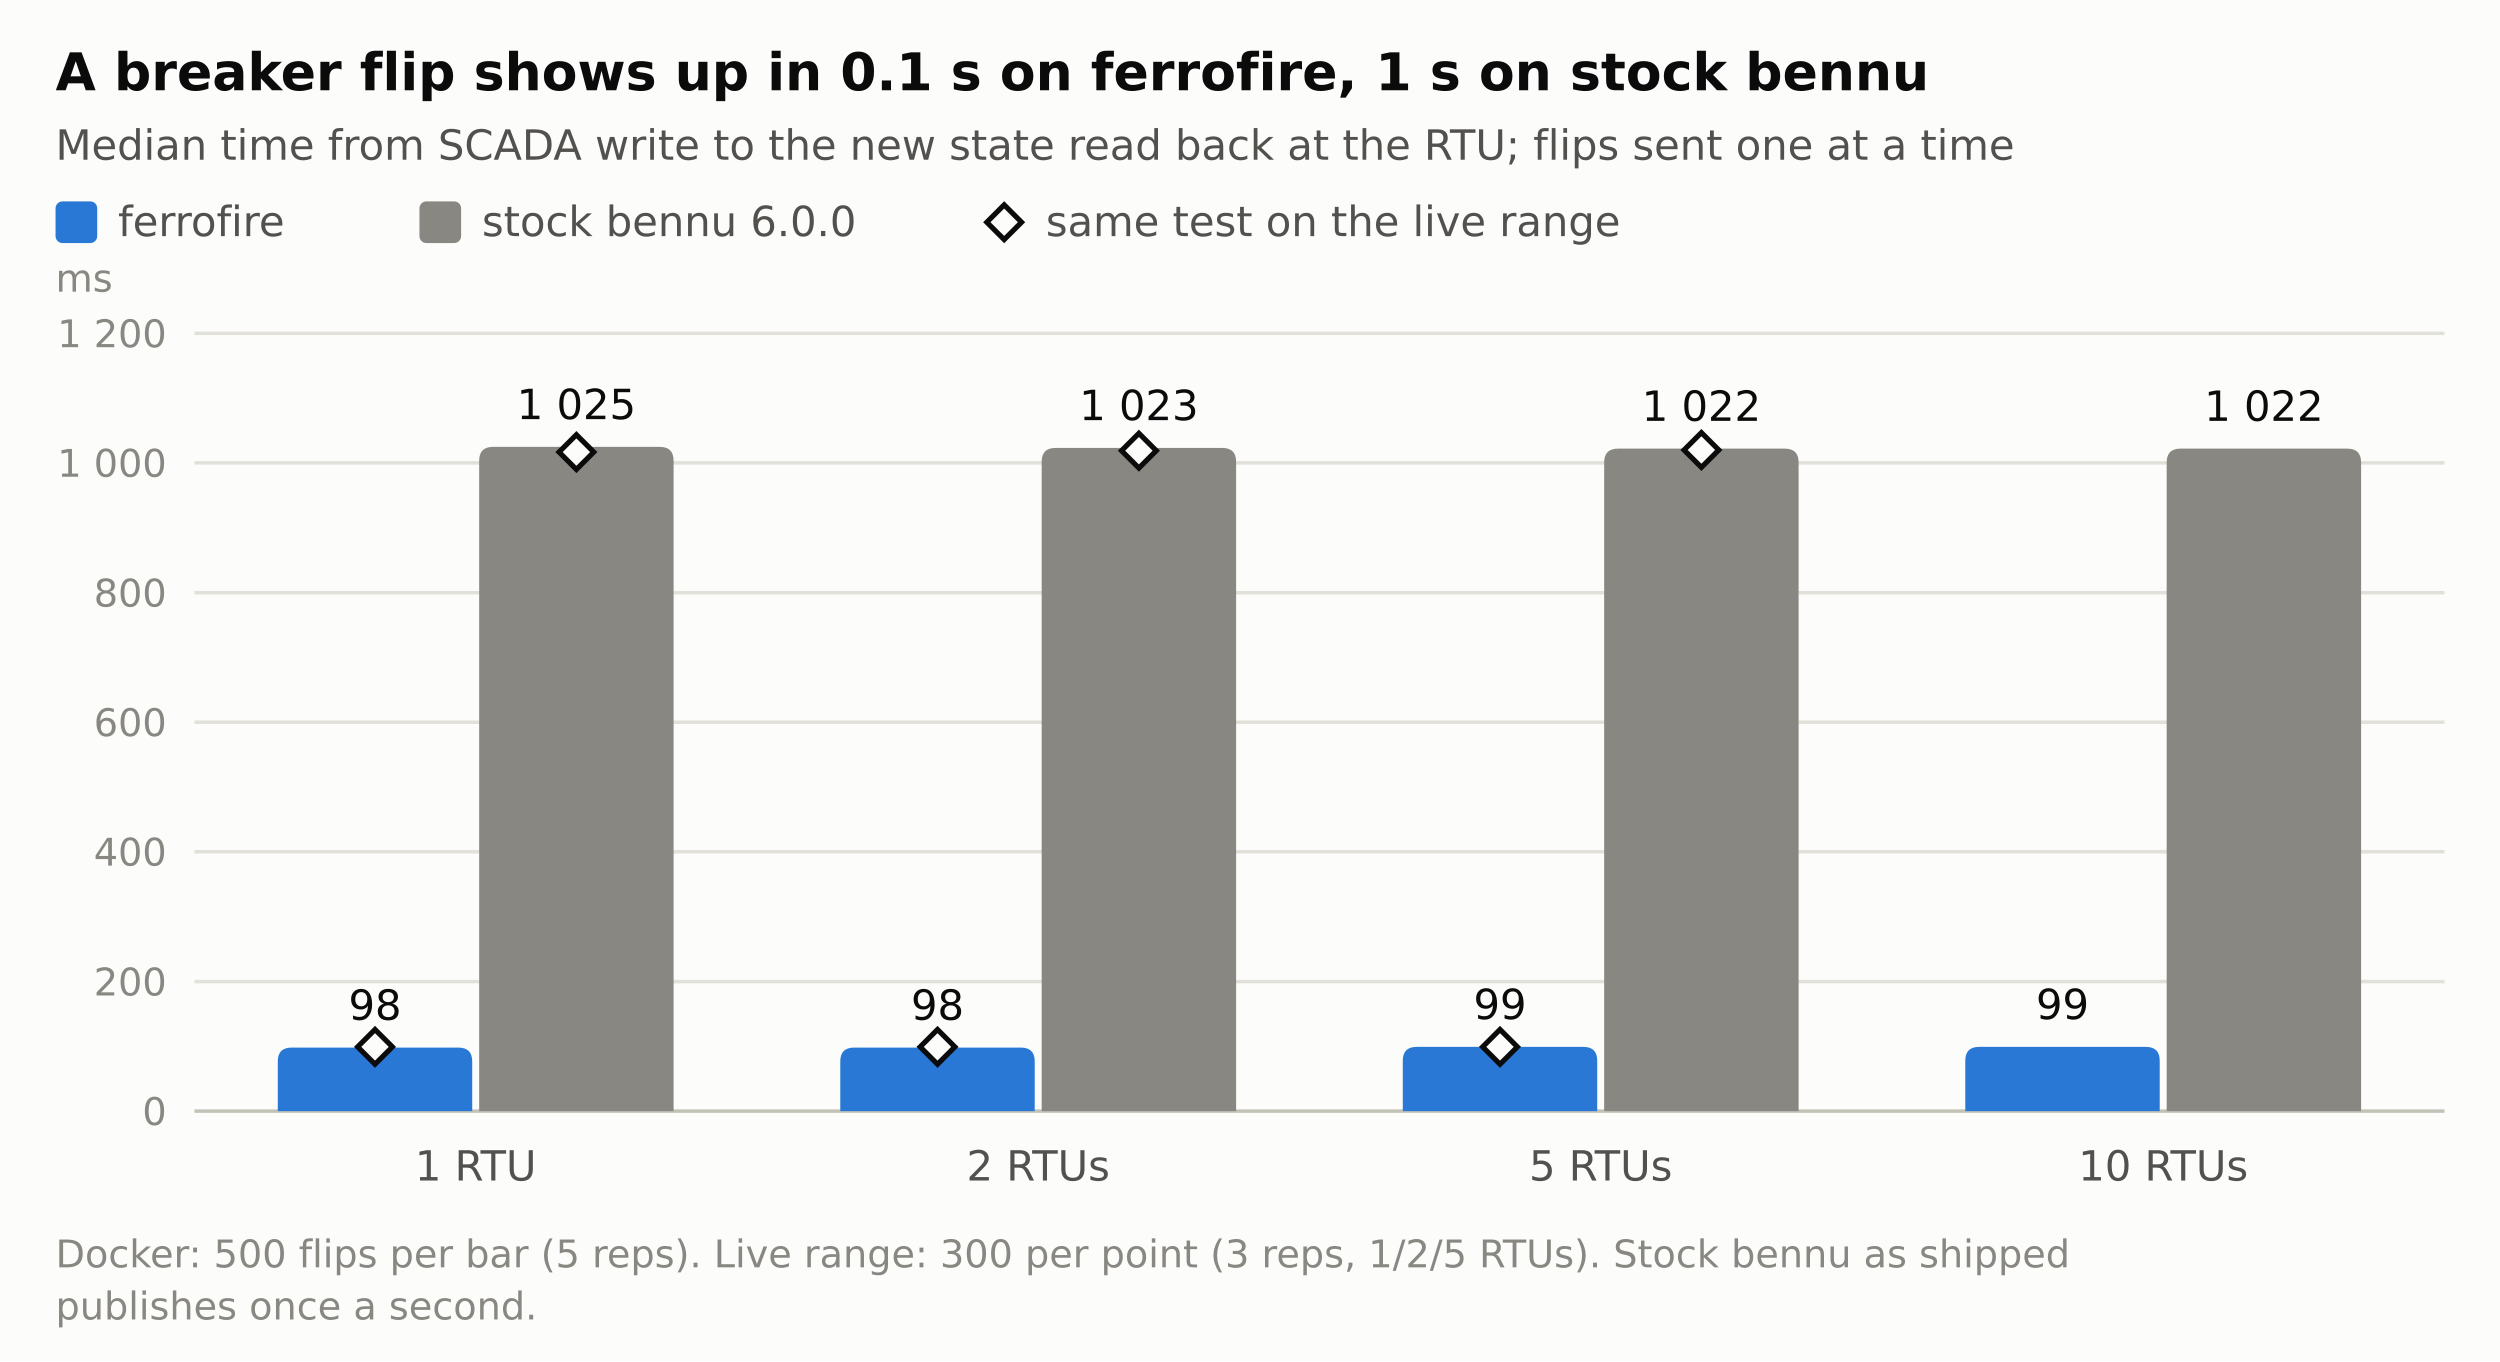
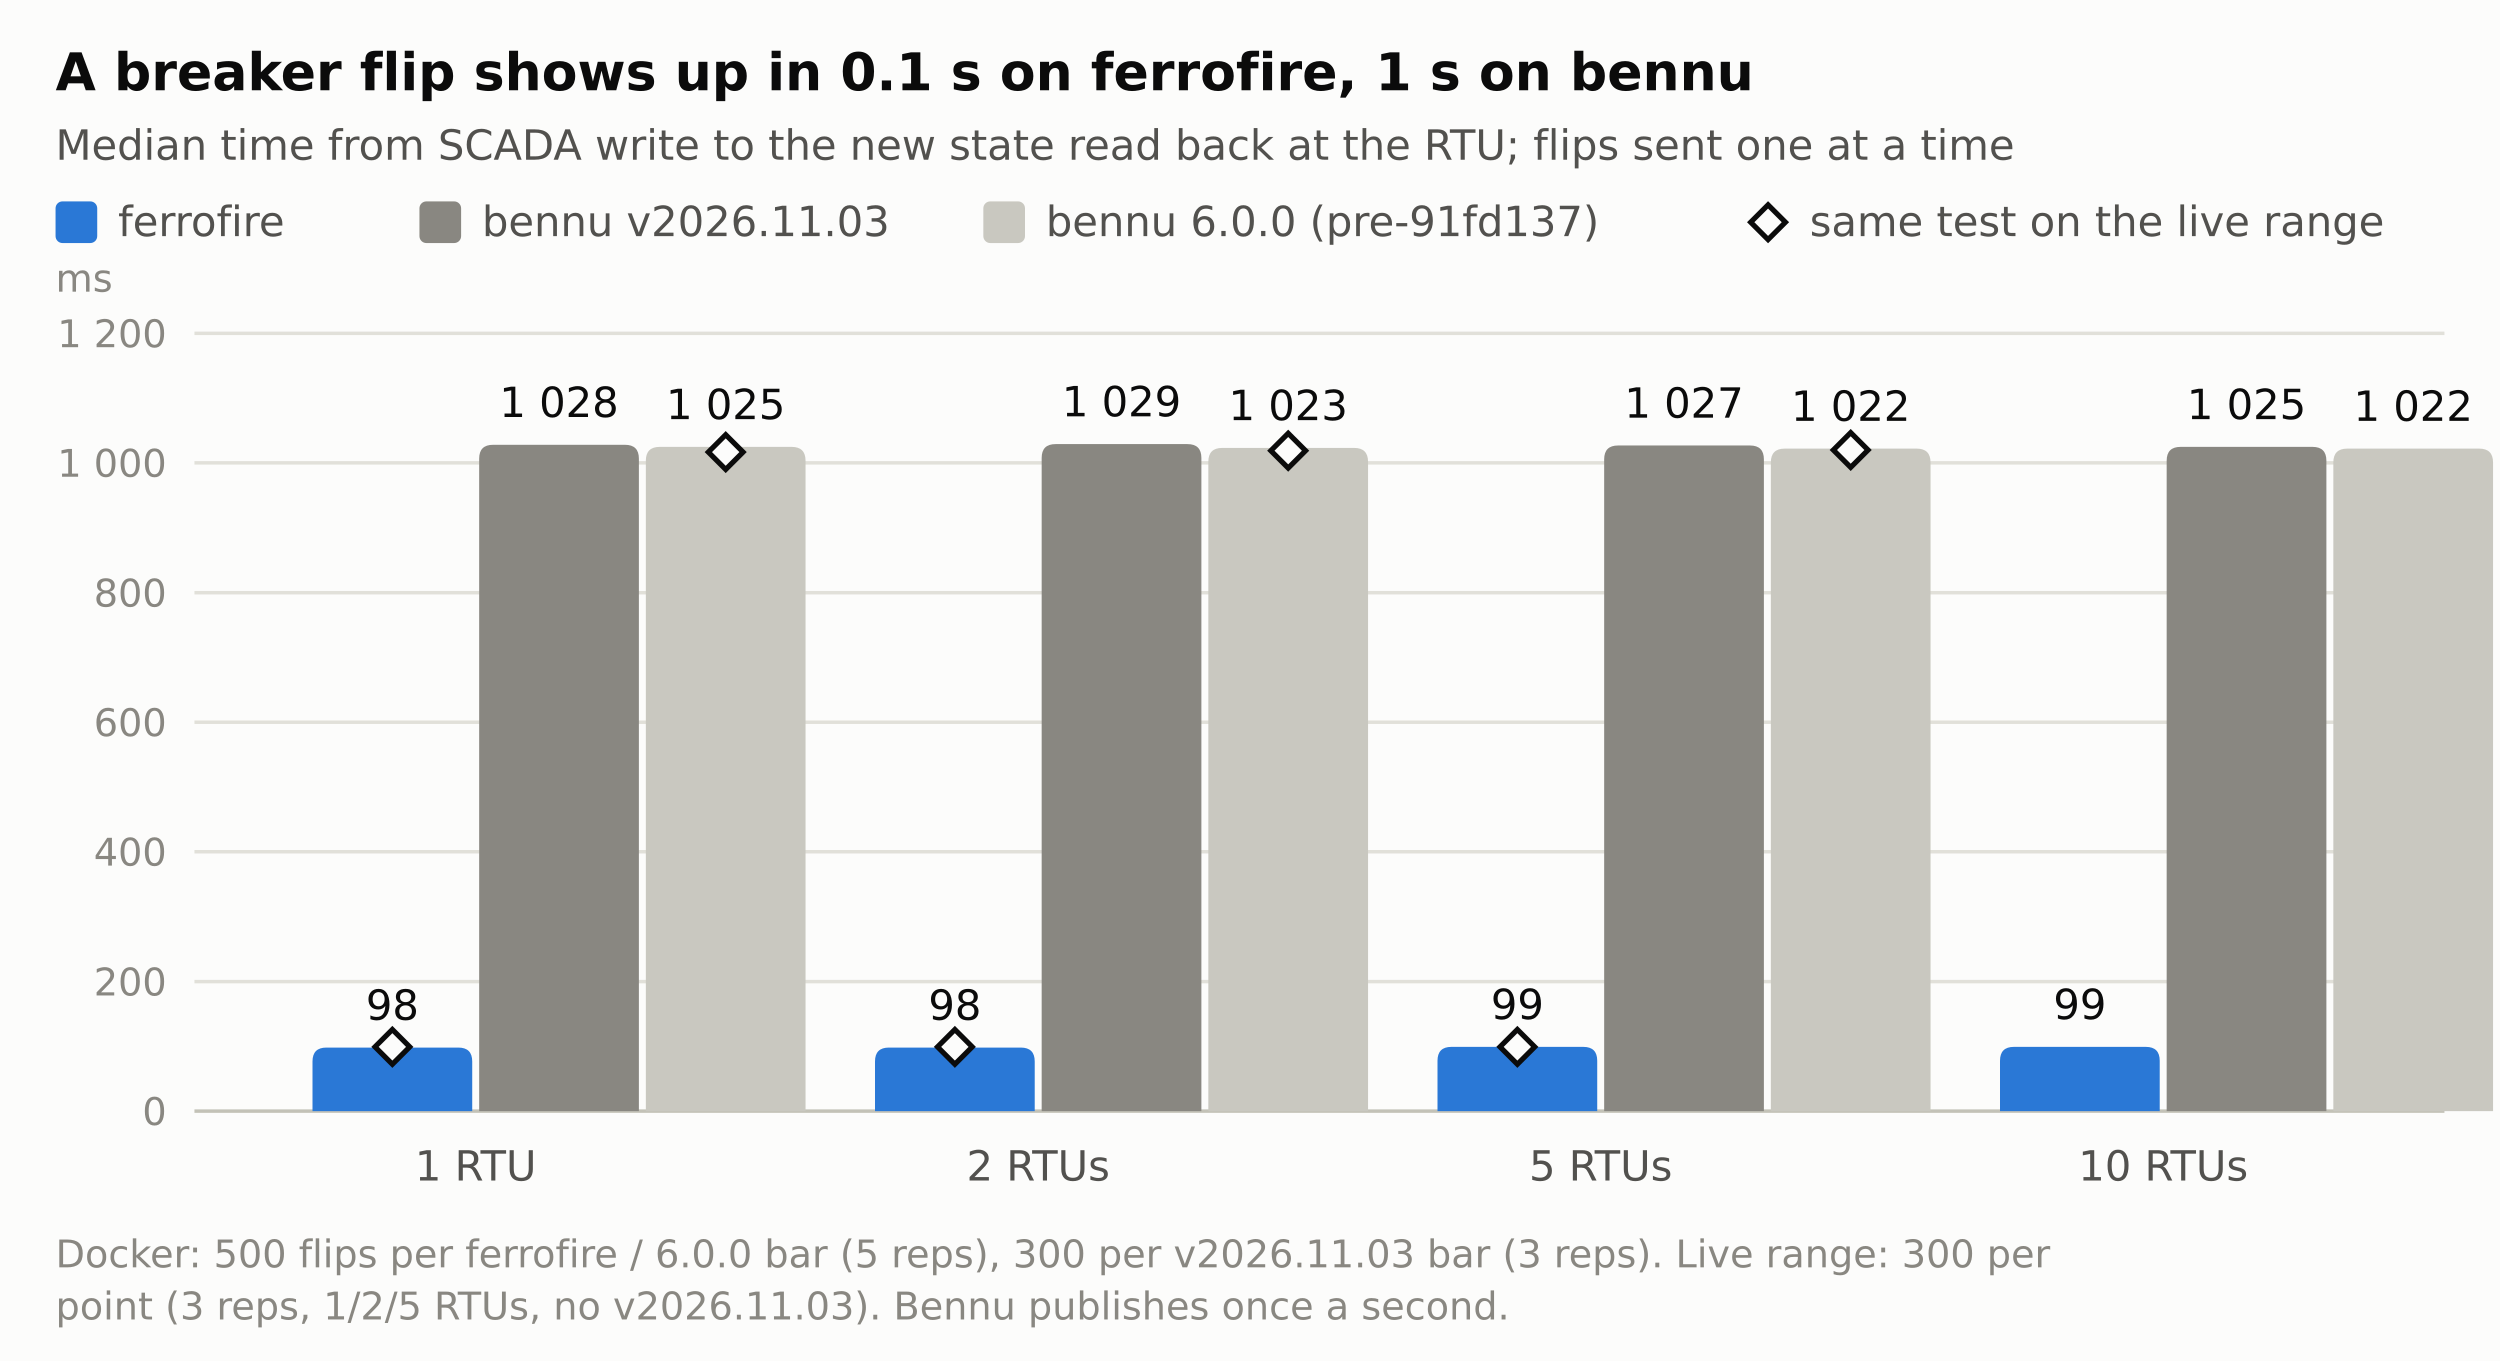
- <svg xmlns="http://www.w3.org/2000/svg" viewBox="0 0 720 392" width="720" height="392" role="img" aria-label="A breaker flip shows up in 0.1 s on ferrofire, 1 s on stock bennu">
+ <svg xmlns="http://www.w3.org/2000/svg" viewBox="0 0 720 392" width="720" height="392" role="img" aria-label="A breaker flip shows up in 0.1 s on ferrofire, 1 s on bennu">
  <style>text{font-family:'DejaVu Sans',Verdana,sans-serif}
.bg{fill:#fcfcfb}.t{fill:#0b0b0b;font-weight:bold;font-size:15px}.s{fill:#52514e;font-size:12px}
.v{fill:#0b0b0b;font-size:12px}.m{fill:#898781;font-size:11px}
- .g{stroke:#e1e0d9;stroke-width:1}.a{stroke:#c3c2b7;stroke-width:1}.ff{fill:#2a78d6}.st{fill:#898781}
+ .g{stroke:#e1e0d9;stroke-width:1}.a{stroke:#c3c2b7;stroke-width:1}.ff{fill:#2a78d6}.st{fill:#898781}.old{fill:#c9c8c0}
.rg{fill:#fcfcfb;stroke:#0b0b0b;stroke-width:1.5}.ln{stroke:#c3c2b7;stroke-width:2}.ring{stroke:#fcfcfb;stroke-width:2}</style>
  <rect width="720" height="392" class="bg" />
-   <text x="16.0" y="26.0" class="t" text-anchor="start">A breaker flip shows up in 0.1 s on ferrofire, 1 s on stock bennu</text>
+   <text x="16.0" y="26.0" class="t" text-anchor="start">A breaker flip shows up in 0.1 s on ferrofire, 1 s on bennu</text>
  <text x="16.0" y="46.0" class="s" text-anchor="start">Median time from SCADA write to the new state read back at the RTU; flips sent one at a time</text>
  <rect x="16" y="58" width="12" height="12" rx="2" class="ff" />
  <text x="34.0" y="68.0" class="s" text-anchor="start">ferrofire</text>
  <rect x="120.8" y="58" width="12" height="12" rx="2" class="st" />
-   <text x="138.8" y="68.0" class="s" text-anchor="start">stock bennu 6.0.0</text>
-   <path d="M289.2 59.0l5 5l-5 5l-5 -5z" class="rg" />
-   <text x="301.2" y="68.0" class="s" text-anchor="start">same test on the live range</text>
+   <text x="138.8" y="68.0" class="s" text-anchor="start">bennu v2026.11.03</text>
+   <rect x="283.2" y="58" width="12" height="12" rx="2" class="old" />
+   <text x="301.2" y="68.0" class="s" text-anchor="start">bennu 6.0.0 (pre-91fd137)</text>
+   <path d="M509.2 59.0l5 5l-5 5l-5 -5z" class="rg" />
+   <text x="521.2" y="68.0" class="s" text-anchor="start">same test on the live range</text>
  <line x1="56" x2="704" y1="320.0" y2="320.0" class="a" />
  <text x="48.0" y="324.0" class="m" text-anchor="end">0</text>
  <line x1="56" x2="704" y1="282.7" y2="282.7" class="g" />
  <text x="48.0" y="286.7" class="m" text-anchor="end">200</text>
  <line x1="56" x2="704" y1="245.3" y2="245.3" class="g" />
  <text x="48.0" y="249.3" class="m" text-anchor="end">400</text>
  <line x1="56" x2="704" y1="208.0" y2="208.0" class="g" />
  <text x="48.0" y="212.0" class="m" text-anchor="end">600</text>
  <line x1="56" x2="704" y1="170.7" y2="170.7" class="g" />
  <text x="48.0" y="174.7" class="m" text-anchor="end">800</text>
  <line x1="56" x2="704" y1="133.3" y2="133.3" class="g" />
  <text x="48.0" y="137.3" class="m" text-anchor="end">1 000</text>
  <line x1="56" x2="704" y1="96.0" y2="96.0" class="g" />
  <text x="48.0" y="100.0" class="m" text-anchor="end">1 200</text>
  <text x="16.0" y="84.0" class="m" text-anchor="start">ms</text>
  <text x="137.0" y="340.0" class="s" text-anchor="middle">1 RTU</text>
-   <path d="M80.0 320v-14.3q0 -4 4 -4h48q4 0 4 4v14.3z" class="ff" />
-   <text x="108.0" y="293.7" class="v" text-anchor="middle">98</text>
-   <path d="M108.0 296.5l5 5l-5 5l-5 -5z" class="rg" />
-   <path d="M138.0 320v-187.3q0 -4 4 -4h48q4 0 4 4v187.3z" class="st" />
-   <text x="166.0" y="120.7" class="v" text-anchor="middle">1 025</text>
-   <path d="M166.0 125.2l5 5l-5 5l-5 -5z" class="rg" />
+   <path d="M90.0 320v-14.3q0 -4 4 -4h38q4 0 4 4v14.3z" class="ff" />
+   <text x="113.0" y="293.7" class="v" text-anchor="middle">98</text>
+   <path d="M113.0 296.5l5 5l-5 5l-5 -5z" class="rg" />
+   <path d="M138.0 320v-187.9q0 -4 4 -4h38q4 0 4 4v187.9z" class="st" />
+   <text x="161.0" y="120.1" class="v" text-anchor="middle">1 028</text>
+   <path d="M186.0 320v-187.3q0 -4 4 -4h38q4 0 4 4v187.3z" class="old" />
+   <text x="209.0" y="120.7" class="v" text-anchor="middle">1 025</text>
+   <path d="M209.0 125.2l5 5l-5 5l-5 -5z" class="rg" />
  <text x="299.0" y="340.0" class="s" text-anchor="middle">2 RTUs</text>
-   <path d="M242.0 320v-14.3q0 -4 4 -4h48q4 0 4 4v14.3z" class="ff" />
-   <text x="270.0" y="293.7" class="v" text-anchor="middle">98</text>
-   <path d="M270.0 296.5l5 5l-5 5l-5 -5z" class="rg" />
-   <path d="M300.0 320v-187.0q0 -4 4 -4h48q4 0 4 4v187.0z" class="st" />
-   <text x="328.0" y="121.0" class="v" text-anchor="middle">1 023</text>
-   <path d="M328.0 124.8l5 5l-5 5l-5 -5z" class="rg" />
+   <path d="M252.0 320v-14.3q0 -4 4 -4h38q4 0 4 4v14.3z" class="ff" />
+   <text x="275.0" y="293.7" class="v" text-anchor="middle">98</text>
+   <path d="M275.0 296.5l5 5l-5 5l-5 -5z" class="rg" />
+   <path d="M300.0 320v-188.1q0 -4 4 -4h38q4 0 4 4v188.1z" class="st" />
+   <text x="323.0" y="119.9" class="v" text-anchor="middle">1 029</text>
+   <path d="M348.0 320v-187.0q0 -4 4 -4h38q4 0 4 4v187.0z" class="old" />
+   <text x="371.0" y="121.0" class="v" text-anchor="middle">1 023</text>
+   <path d="M371.0 124.8l5 5l-5 5l-5 -5z" class="rg" />
  <text x="461.0" y="340.0" class="s" text-anchor="middle">5 RTUs</text>
-   <path d="M404.0 320v-14.5q0 -4 4 -4h48q4 0 4 4v14.5z" class="ff" />
-   <text x="432.0" y="293.5" class="v" text-anchor="middle">99</text>
-   <path d="M432.0 296.5l5 5l-5 5l-5 -5z" class="rg" />
-   <path d="M462.0 320v-186.8q0 -4 4 -4h48q4 0 4 4v186.8z" class="st" />
-   <text x="490.0" y="121.2" class="v" text-anchor="middle">1 022</text>
-   <path d="M490.0 124.6l5 5l-5 5l-5 -5z" class="rg" />
+   <path d="M414.0 320v-14.5q0 -4 4 -4h38q4 0 4 4v14.5z" class="ff" />
+   <text x="437.0" y="293.5" class="v" text-anchor="middle">99</text>
+   <path d="M437.0 296.5l5 5l-5 5l-5 -5z" class="rg" />
+   <path d="M462.0 320v-187.7q0 -4 4 -4h38q4 0 4 4v187.7z" class="st" />
+   <text x="485.0" y="120.3" class="v" text-anchor="middle">1 027</text>
+   <path d="M510.0 320v-186.8q0 -4 4 -4h38q4 0 4 4v186.8z" class="old" />
+   <text x="533.0" y="121.2" class="v" text-anchor="middle">1 022</text>
+   <path d="M533.0 124.6l5 5l-5 5l-5 -5z" class="rg" />
  <text x="623.0" y="340.0" class="s" text-anchor="middle">10 RTUs</text>
-   <path d="M566.0 320v-14.5q0 -4 4 -4h48q4 0 4 4v14.5z" class="ff" />
-   <text x="594.0" y="293.5" class="v" text-anchor="middle">99</text>
-   <path d="M624.0 320v-186.8q0 -4 4 -4h48q4 0 4 4v186.8z" class="st" />
-   <text x="652.0" y="121.2" class="v" text-anchor="middle">1 022</text>
-   <text x="16.0" y="365.0" class="m" text-anchor="start">Docker: 500 flips per bar (5 reps). Live range: 300 per point (3 reps, 1/2/5 RTUs). Stock bennu as shipped</text>
-   <text x="16.0" y="380.0" class="m" text-anchor="start">publishes once a second.</text>
+   <path d="M576.0 320v-14.5q0 -4 4 -4h38q4 0 4 4v14.5z" class="ff" />
+   <text x="599.0" y="293.5" class="v" text-anchor="middle">99</text>
+   <path d="M624.0 320v-187.3q0 -4 4 -4h38q4 0 4 4v187.3z" class="st" />
+   <text x="647.0" y="120.7" class="v" text-anchor="middle">1 025</text>
+   <path d="M672.0 320v-186.8q0 -4 4 -4h38q4 0 4 4v186.8z" class="old" />
+   <text x="695.0" y="121.2" class="v" text-anchor="middle">1 022</text>
+   <text x="16.0" y="365.0" class="m" text-anchor="start">Docker: 500 flips per ferrofire / 6.0.0 bar (5 reps), 300 per v2026.11.03 bar (3 reps). Live range: 300 per</text>
+   <text x="16.0" y="380.0" class="m" text-anchor="start">point (3 reps, 1/2/5 RTUs, no v2026.11.03). Bennu publishes once a second.</text>
</svg>
